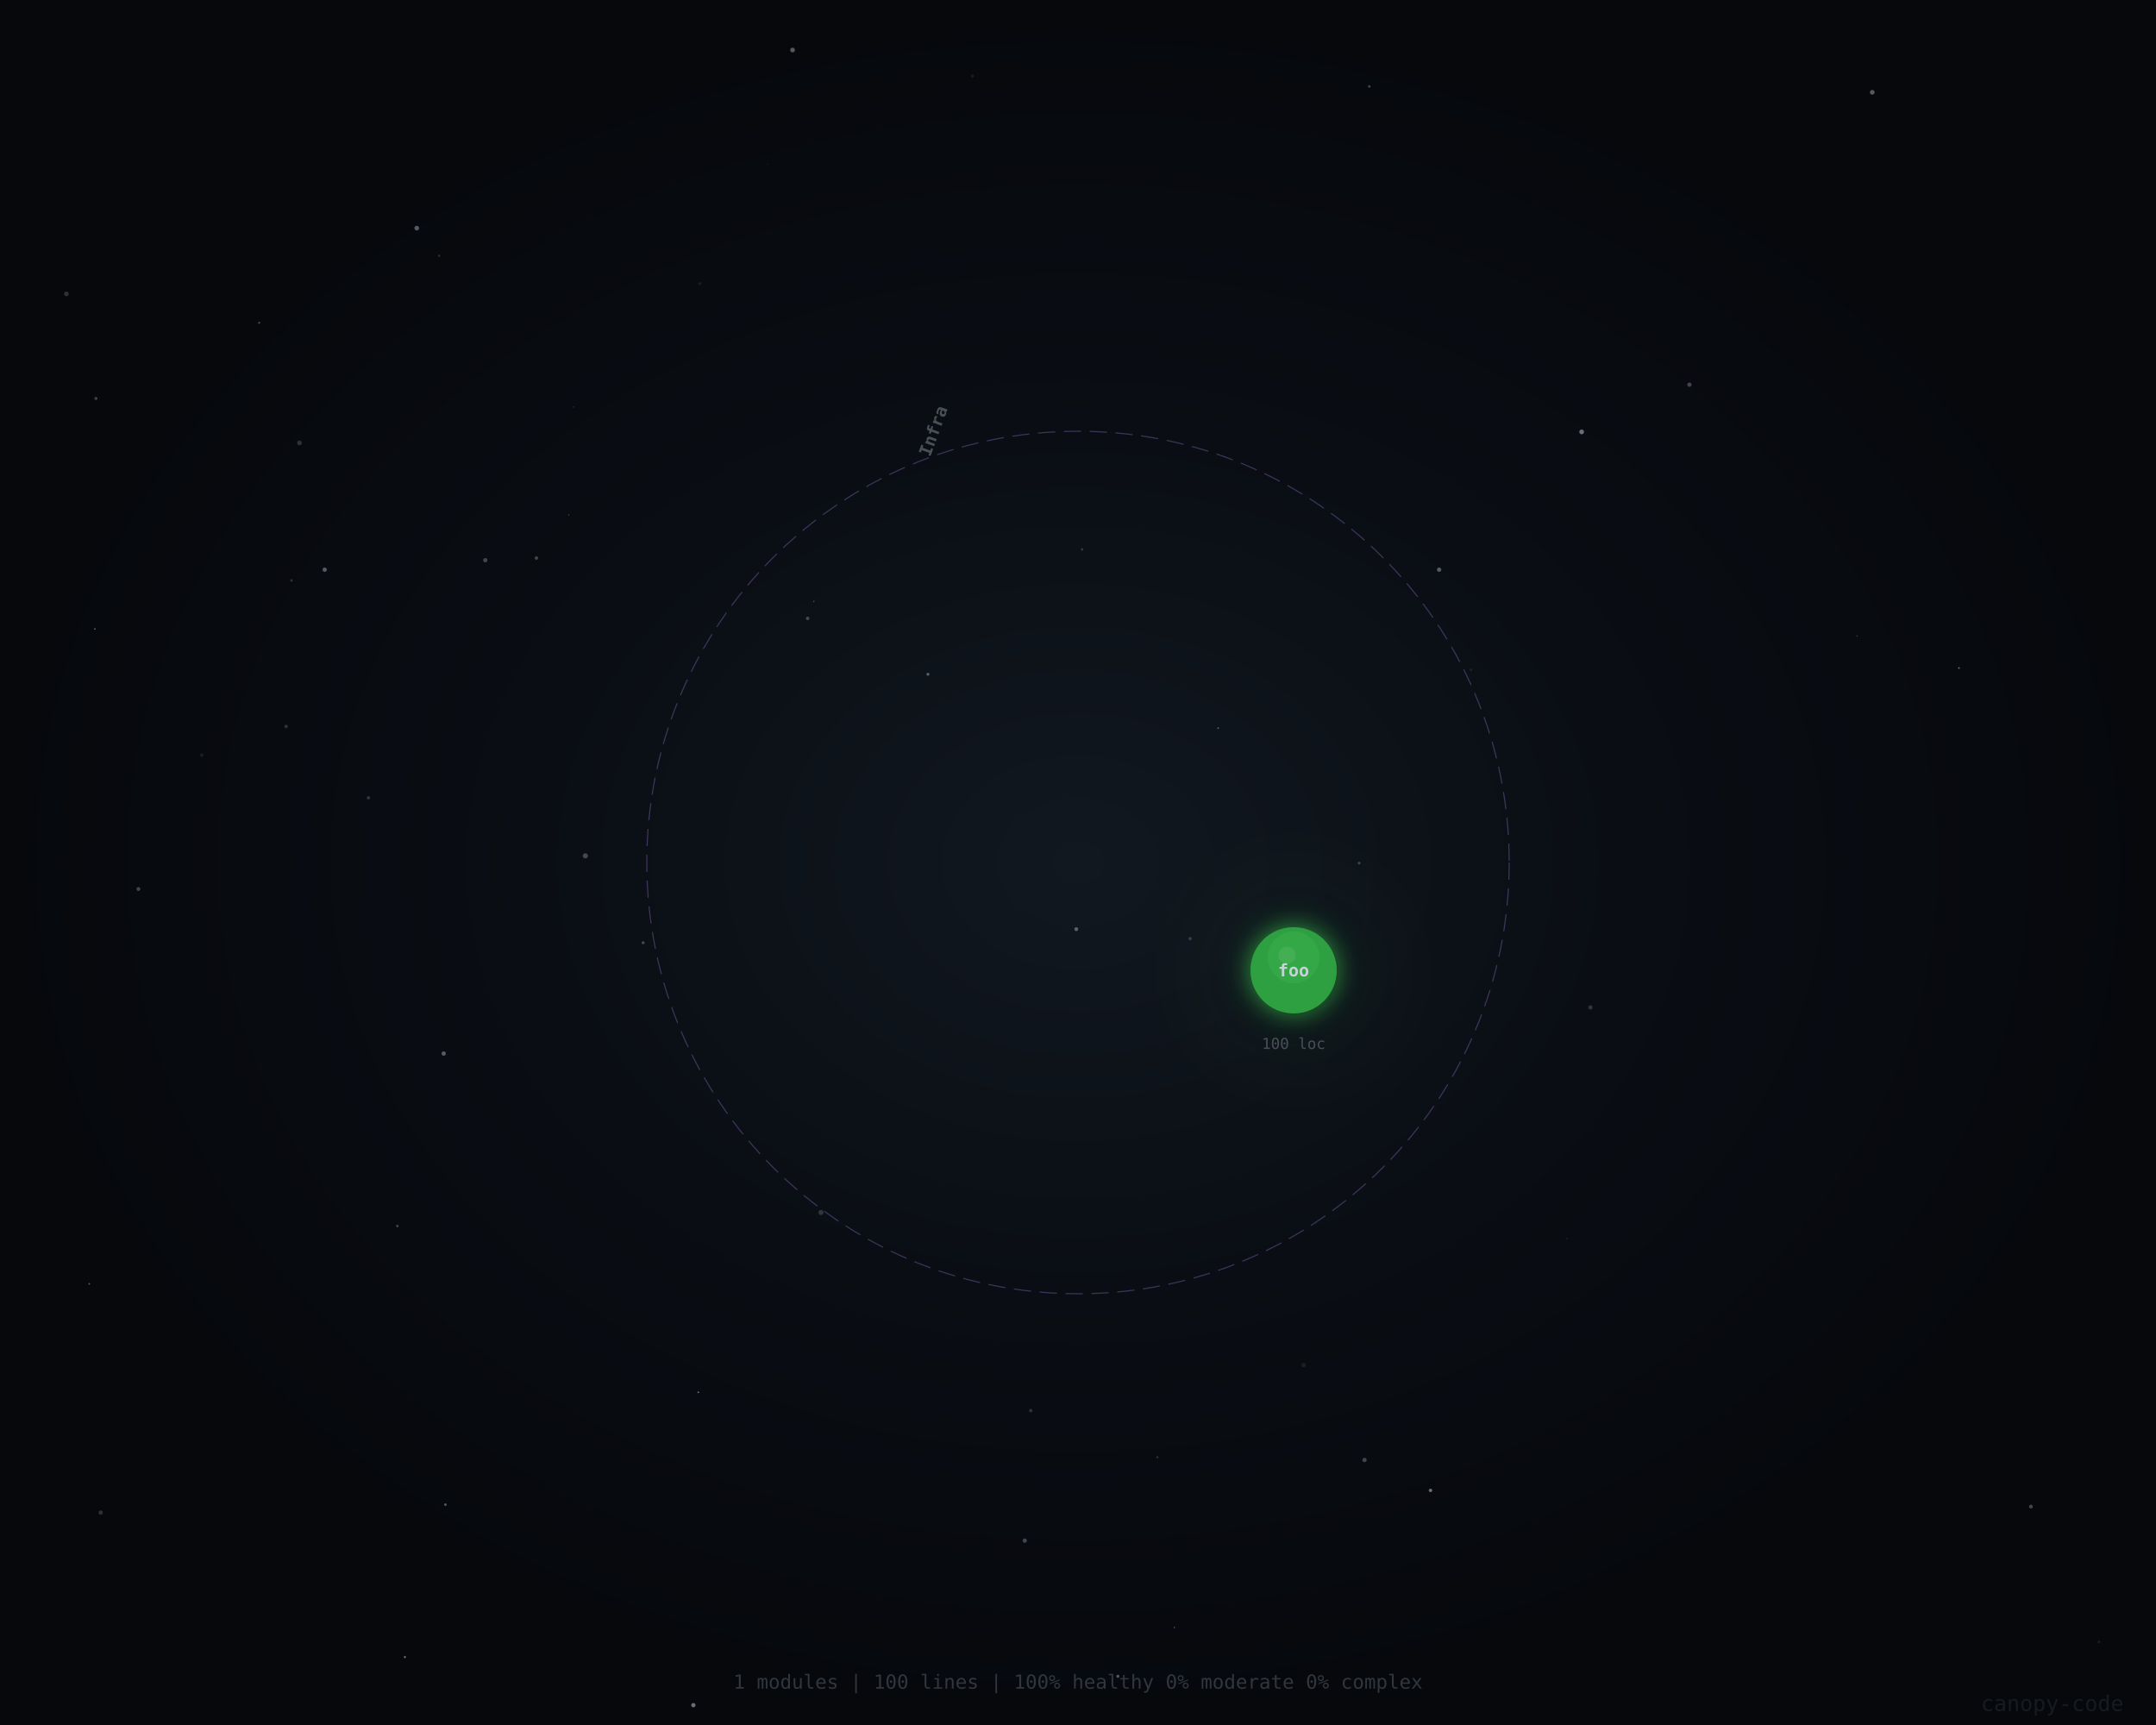
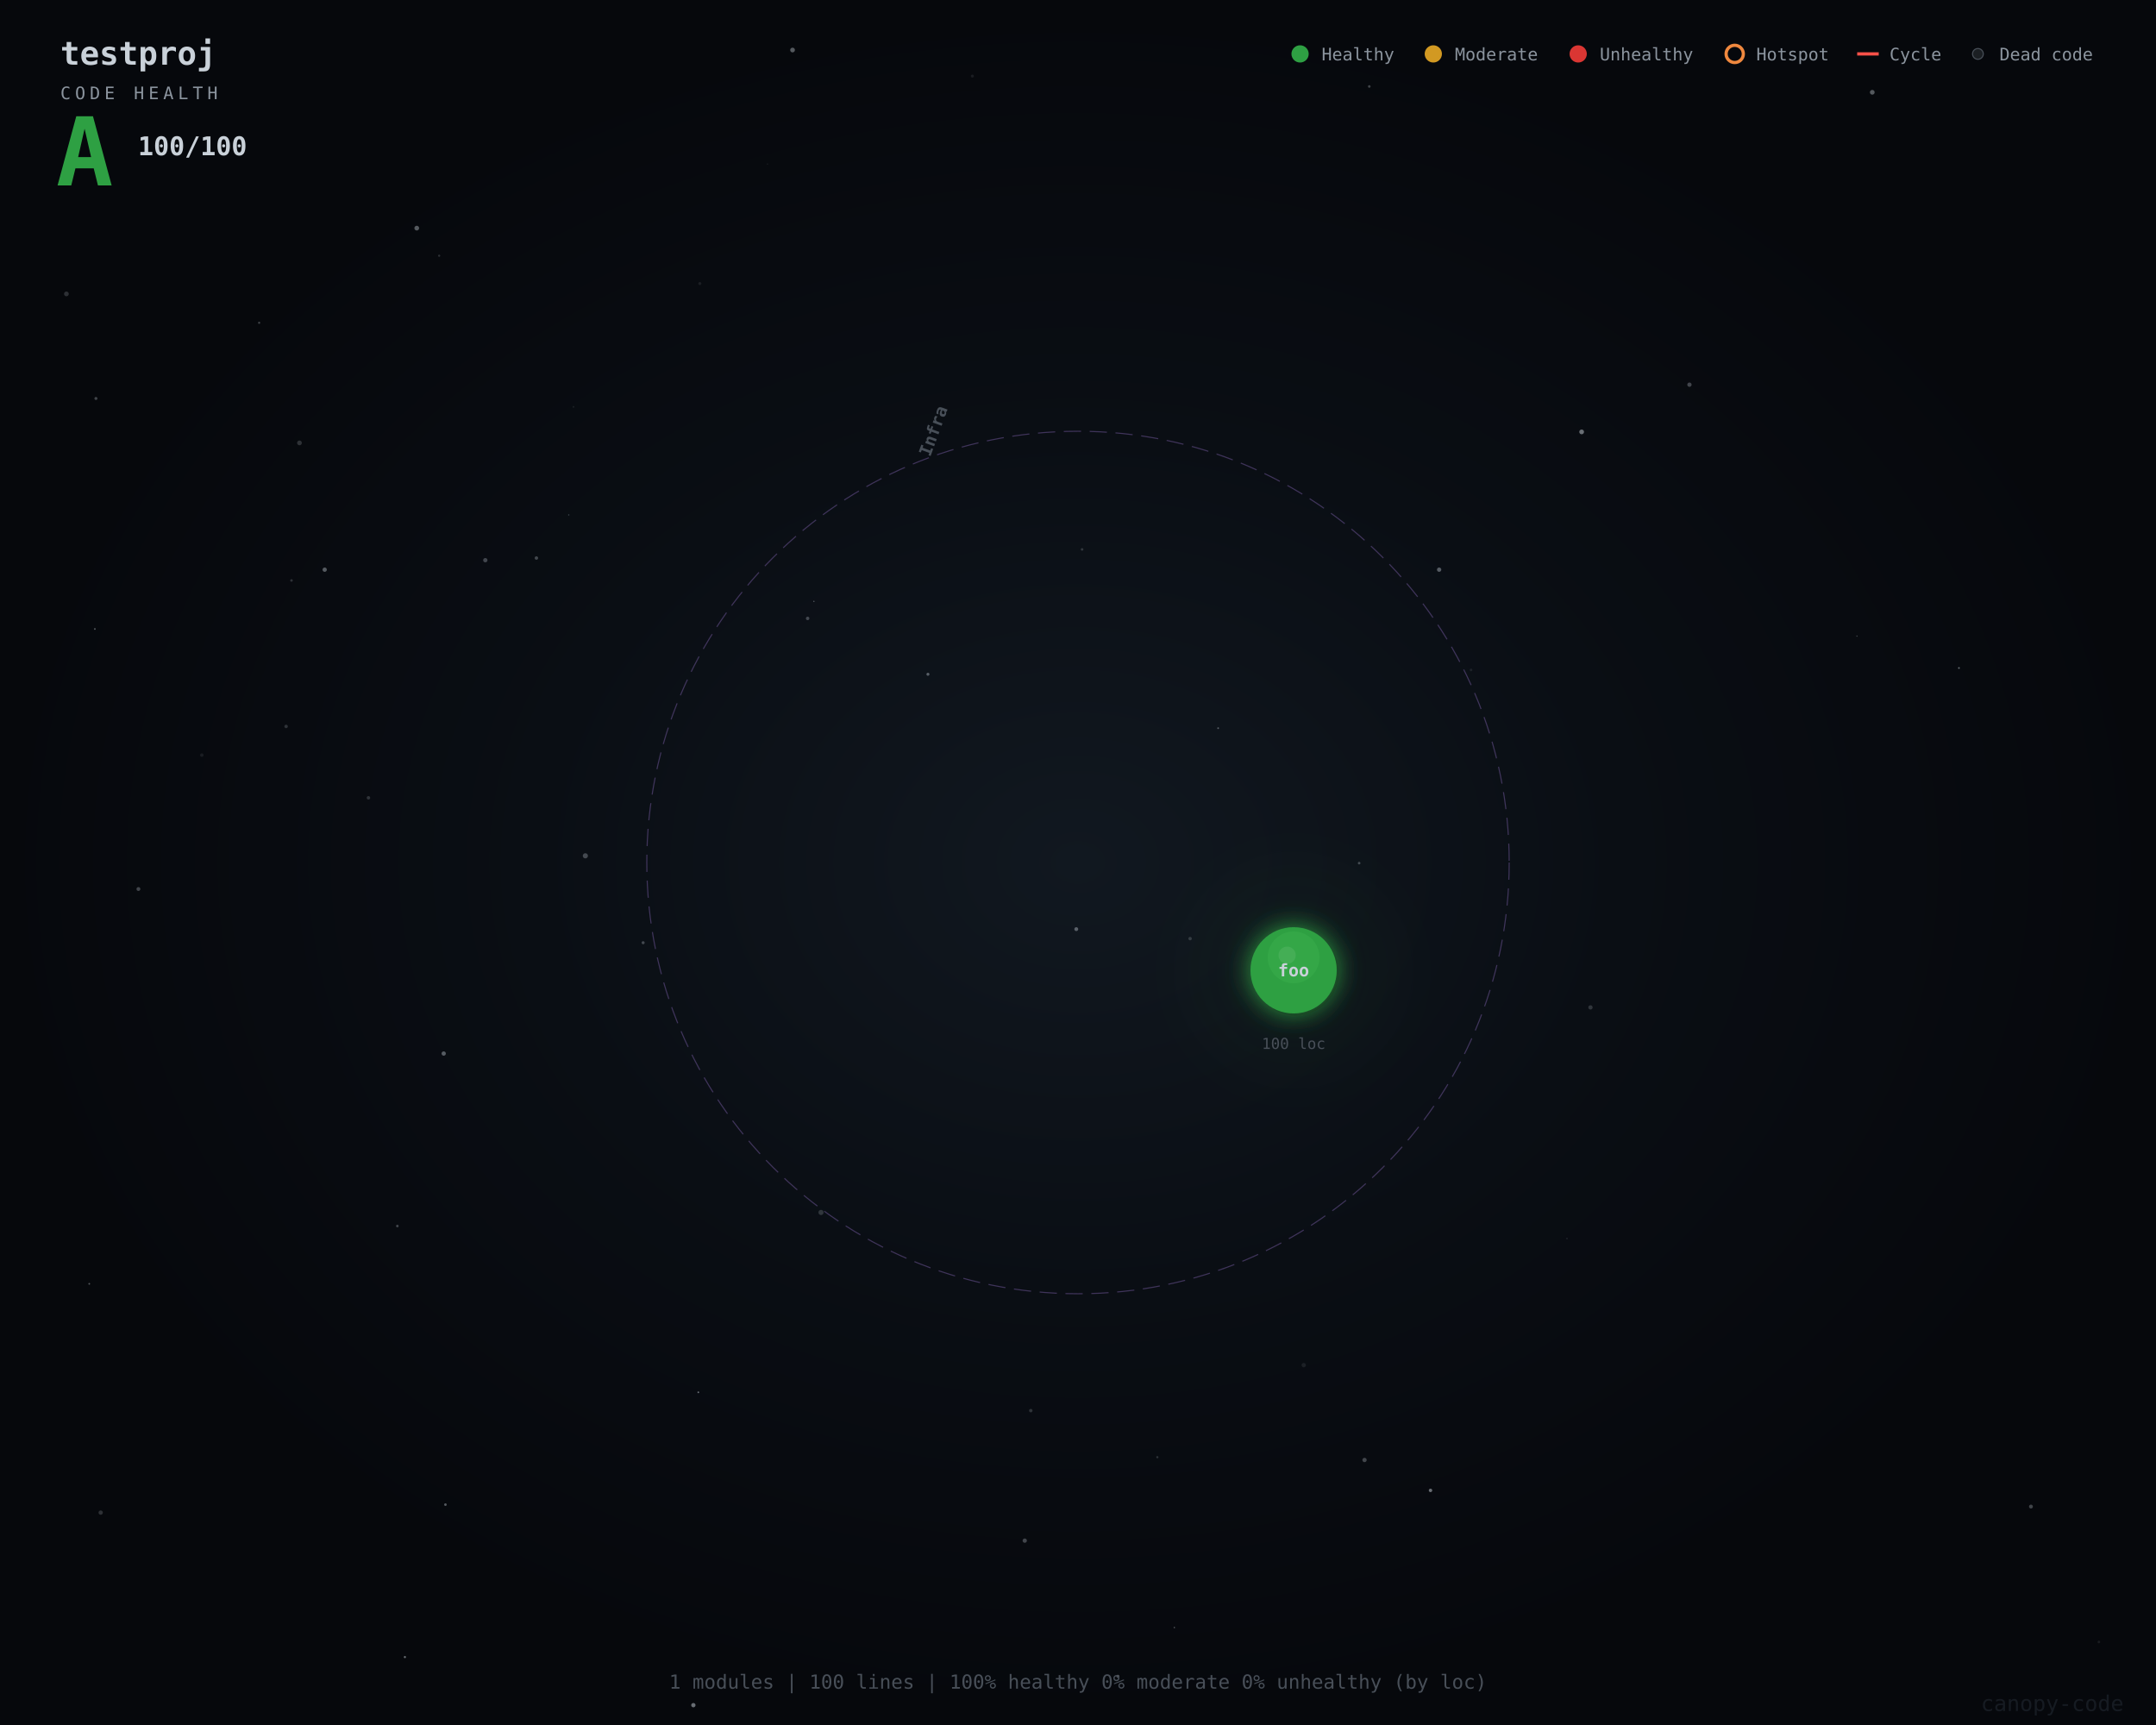
<svg xmlns="http://www.w3.org/2000/svg" viewBox="0 0 1000 800">
  <defs>
    <radialGradient id="bgGrad" cx="50%" cy="50%" r="50%">
      <stop offset="0%" stop-color="#111820" />
      <stop offset="50%" stop-color="#0a0e14" />
      <stop offset="100%" stop-color="#06080c" />
    </radialGradient>
    <filter id="nodeGlow" x="-50%" y="-50%" width="200%" height="200%">
      <feGaussianBlur stdDeviation="6" result="blur" />
      <feMerge>
        <feMergeNode in="blur" />
        <feMergeNode in="SourceGraphic" />
      </feMerge>
    </filter>
    <filter id="softGlow" x="-50%" y="-50%" width="200%" height="200%">
      <feGaussianBlur stdDeviation="12" />
    </filter>
    <filter id="churnPulse" x="-50%" y="-50%" width="200%" height="200%">
      <feGaussianBlur stdDeviation="4" result="blur" />
      <feMerge>
        <feMergeNode in="blur" />
        <feMergeNode in="SourceGraphic" />
      </feMerge>
    </filter>
  </defs>
  <rect width="1000" height="800" fill="url(#bgGrad)" />
  <circle cx="973.5" cy="761.5" r="0.6" fill="#c9d1d9" opacity="0.1" />
  <circle cx="374.6" cy="286.8" r="0.8" fill="#c9d1d9" opacity="0.3" />
  <circle cx="682.3" cy="310.7" r="0.6" fill="#c9d1d9" opacity="0.1" />
  <circle cx="518.5" cy="777.4" r="0.7" fill="#c9d1d9" opacity="0.4" />
  <circle cx="323.9" cy="645.7" r="0.4" fill="#c9d1d9" opacity="0.5" />
  <circle cx="184.3" cy="568.6" r="0.6" fill="#c9d1d9" opacity="0.3" />
  <circle cx="193.3" cy="105.8" r="1.1" fill="#c9d1d9" opacity="0.4" />
  <circle cx="298.3" cy="437.2" r="0.7" fill="#c9d1d9" opacity="0.3" />
  <circle cx="475.3" cy="714.5" r="1.0" fill="#c9d1d9" opacity="0.3" />
  <circle cx="632.9" cy="677.1" r="1.0" fill="#c9d1d9" opacity="0.3" />
  <circle cx="499.2" cy="430.9" r="0.9" fill="#c9d1d9" opacity="0.4" />
  <circle cx="861.3" cy="295.0" r="0.3" fill="#c9d1d9" opacity="0.3" />
  <circle cx="170.9" cy="370.0" r="0.8" fill="#c9d1d9" opacity="0.2" />
  <circle cx="635.1" cy="40.1" r="0.6" fill="#c9d1d9" opacity="0.3" />
  <circle cx="737.7" cy="467.2" r="1.0" fill="#c9d1d9" opacity="0.2" />
  <circle cx="536.8" cy="675.8" r="0.5" fill="#c9d1d9" opacity="0.2" />
  <circle cx="356.0" cy="76.1" r="0.3" fill="#c9d1d9" opacity="0.1" />
  <circle cx="93.6" cy="350.2" r="0.8" fill="#c9d1d9" opacity="0.1" />
  <circle cx="138.9" cy="205.4" r="1.1" fill="#c9d1d9" opacity="0.2" />
  <circle cx="44.0" cy="291.7" r="0.4" fill="#c9d1d9" opacity="0.4" />
  <circle cx="604.7" cy="633.1" r="1.0" fill="#c9d1d9" opacity="0.1" />
  <circle cx="263.8" cy="238.8" r="0.3" fill="#c9d1d9" opacity="0.3" />
  <circle cx="726.8" cy="574.4" r="0.4" fill="#c9d1d9" opacity="0.1" />
  <circle cx="44.5" cy="184.8" r="0.7" fill="#c9d1d9" opacity="0.3" />
  <circle cx="132.7" cy="336.9" r="0.8" fill="#c9d1d9" opacity="0.2" />
  <circle cx="266.0" cy="188.7" r="0.4" fill="#c9d1d9" opacity="0.1" />
  <circle cx="203.7" cy="118.6" r="0.5" fill="#c9d1d9" opacity="0.2" />
  <circle cx="552.0" cy="435.3" r="0.8" fill="#c9d1d9" opacity="0.2" />
  <circle cx="783.6" cy="178.4" r="1.0" fill="#c9d1d9" opacity="0.3" />
  <circle cx="248.8" cy="258.8" r="0.8" fill="#c9d1d9" opacity="0.3" />
  <circle cx="430.4" cy="312.7" r="0.7" fill="#c9d1d9" opacity="0.4" />
  <circle cx="64.2" cy="412.3" r="0.9" fill="#c9d1d9" opacity="0.3" />
  <circle cx="478.1" cy="654.2" r="0.8" fill="#c9d1d9" opacity="0.2" />
  <circle cx="663.5" cy="691.2" r="0.8" fill="#c9d1d9" opacity="0.5" />
  <circle cx="377.5" cy="278.9" r="0.3" fill="#c9d1d9" opacity="0.4" />
  <circle cx="187.8" cy="768.5" r="0.5" fill="#c9d1d9" opacity="0.5" />
  <circle cx="41.4" cy="595.4" r="0.4" fill="#c9d1d9" opacity="0.4" />
  <circle cx="150.6" cy="264.2" r="1.0" fill="#c9d1d9" opacity="0.4" />
  <circle cx="942.0" cy="698.7" r="0.9" fill="#c9d1d9" opacity="0.3" />
  <circle cx="630.4" cy="400.3" r="0.6" fill="#c9d1d9" opacity="0.3" />
  <circle cx="544.7" cy="754.8" r="0.3" fill="#c9d1d9" opacity="0.5" />
  <circle cx="225.1" cy="259.8" r="1.0" fill="#c9d1d9" opacity="0.3" />
  <circle cx="205.8" cy="488.6" r="1.0" fill="#c9d1d9" opacity="0.4" />
  <circle cx="30.8" cy="136.3" r="1.1" fill="#c9d1d9" opacity="0.2" />
  <circle cx="271.5" cy="396.9" r="1.2" fill="#c9d1d9" opacity="0.3" />
  <circle cx="733.6" cy="200.3" r="1.1" fill="#c9d1d9" opacity="0.5" />
  <circle cx="501.9" cy="254.8" r="0.6" fill="#c9d1d9" opacity="0.2" />
  <circle cx="206.6" cy="697.8" r="0.6" fill="#c9d1d9" opacity="0.4" />
  <circle cx="46.7" cy="701.5" r="1.0" fill="#c9d1d9" opacity="0.2" />
  <circle cx="451.0" cy="35.3" r="0.7" fill="#c9d1d9" opacity="0.1" />
  <circle cx="868.4" cy="42.8" r="1.1" fill="#c9d1d9" opacity="0.4" />
  <circle cx="135.2" cy="269.2" r="0.6" fill="#c9d1d9" opacity="0.2" />
  <circle cx="667.5" cy="264.2" r="1.0" fill="#c9d1d9" opacity="0.4" />
  <circle cx="367.6" cy="23.2" r="1.1" fill="#c9d1d9" opacity="0.4" />
  <circle cx="321.6" cy="790.8" r="1.0" fill="#c9d1d9" opacity="0.5" />
  <circle cx="380.8" cy="562.3" r="1.2" fill="#c9d1d9" opacity="0.2" />
  <circle cx="908.6" cy="309.8" r="0.4" fill="#c9d1d9" opacity="0.5" />
  <circle cx="565.0" cy="337.7" r="0.4" fill="#c9d1d9" opacity="0.4" />
  <circle cx="120.2" cy="149.7" r="0.5" fill="#c9d1d9" opacity="0.3" />
  <circle cx="324.6" cy="131.5" r="0.7" fill="#c9d1d9" opacity="0.1" />
  <circle cx="500.0" cy="400.0" r="200.0" fill="none" stroke="#bc8cff" stroke-width="0.5" opacity="0.3" stroke-dasharray="8 4" />
  <text x="431.4" y="212.1" font-family="monospace" font-size="8" font-weight="600" fill="#484f58" text-anchor="start" transform="rotate(-70 431.4 212.1)">Infra</text>
  <g data-module="pkg.foo">
    <circle cx="600.0" cy="450.0" r="50.0" fill="#2ea04355" opacity="0.1" filter="url(#softGlow)" />
    <circle cx="601.0" cy="451.0" r="20.0" fill="#000000" opacity="0.3" />
    <circle cx="600.0" cy="450.0" r="20.0" fill="#2ea043" filter="url(#nodeGlow)" />
    <circle cx="600.0" cy="444.0" r="12.0" fill="#56d364" opacity="0.15" />
    <circle cx="597.0" cy="443.0" r="4.0" fill="#ffffff" opacity="0.08" />
    <text x="600.0" y="450.0" font-family="monospace" font-size="8" font-weight="600" fill="#c9d1d9" text-anchor="middle" dy="0.35em">foo</text>
    <text x="600.0" y="484.0" font-family="monospace" font-size="7" fill="#484f58" text-anchor="middle" dy="0.35em">100 loc</text>
  </g>
-   <text x="500.0" y="780.0" font-family="monospace" font-size="9" fill="#30363d" text-anchor="middle" dy="0.35em">1 modules | 100 lines | 100% healthy 0% moderate 0% complex</text>
+   <text x="28.0" y="30.0" font-family="monospace" font-size="15" font-weight="700" fill="#c9d1d9">testproj</text>
+   <text x="28.0" y="46.0" font-family="monospace" font-size="8" letter-spacing="2" fill="#8b949e">CODE HEALTH</text>
+   <text x="26.0" y="86.0" font-family="monospace" font-size="44" font-weight="700" fill="#2ea043">A</text>
+   <text x="64.0" y="72.0" font-family="monospace" font-size="12" font-weight="600" fill="#c9d1d9">100/100</text>
+   <circle cx="917.4" cy="25.0" r="2.5" fill="#1b1f23" stroke="#484f58" stroke-width="0.5" />
+   <text x="927.4" y="28.0" font-family="monospace" font-size="8" fill="#8b949e">Dead code</text>
+   <line x1="861.4" y1="25.0" x2="871.4" y2="25.0" stroke="#f85149" stroke-width="1.5" />
+   <text x="876.4" y="28.0" font-family="monospace" font-size="8" fill="#8b949e">Cycle</text>
+   <circle cx="804.6" cy="25.0" r="4" fill="none" stroke="#f0883e" stroke-width="1.5" />
+   <text x="814.6" y="28.0" font-family="monospace" font-size="8" fill="#8b949e">Hotspot</text>
+   <circle cx="732.0" cy="25.0" r="4" fill="#da3633" />
+   <text x="742.0" y="28.0" font-family="monospace" font-size="8" fill="#8b949e">Unhealthy</text>
+   <circle cx="664.8" cy="25.0" r="4" fill="#d29922" />
+   <text x="674.8" y="28.0" font-family="monospace" font-size="8" fill="#8b949e">Moderate</text>
+   <circle cx="603.0" cy="25.0" r="4" fill="#2ea043" />
+   <text x="613.0" y="28.0" font-family="monospace" font-size="8" fill="#8b949e">Healthy</text>
+   <text x="500.0" y="780.0" font-family="monospace" font-size="9" fill="#484f58" text-anchor="middle" dy="0.35em">1 modules | 100 lines | 100% healthy 0% moderate 0% unhealthy (by loc)</text>
  <text x="985.0" y="790.0" font-family="monospace" font-size="10" fill="#161b22" text-anchor="end" dy="0.35em">canopy-code</text>
</svg>
